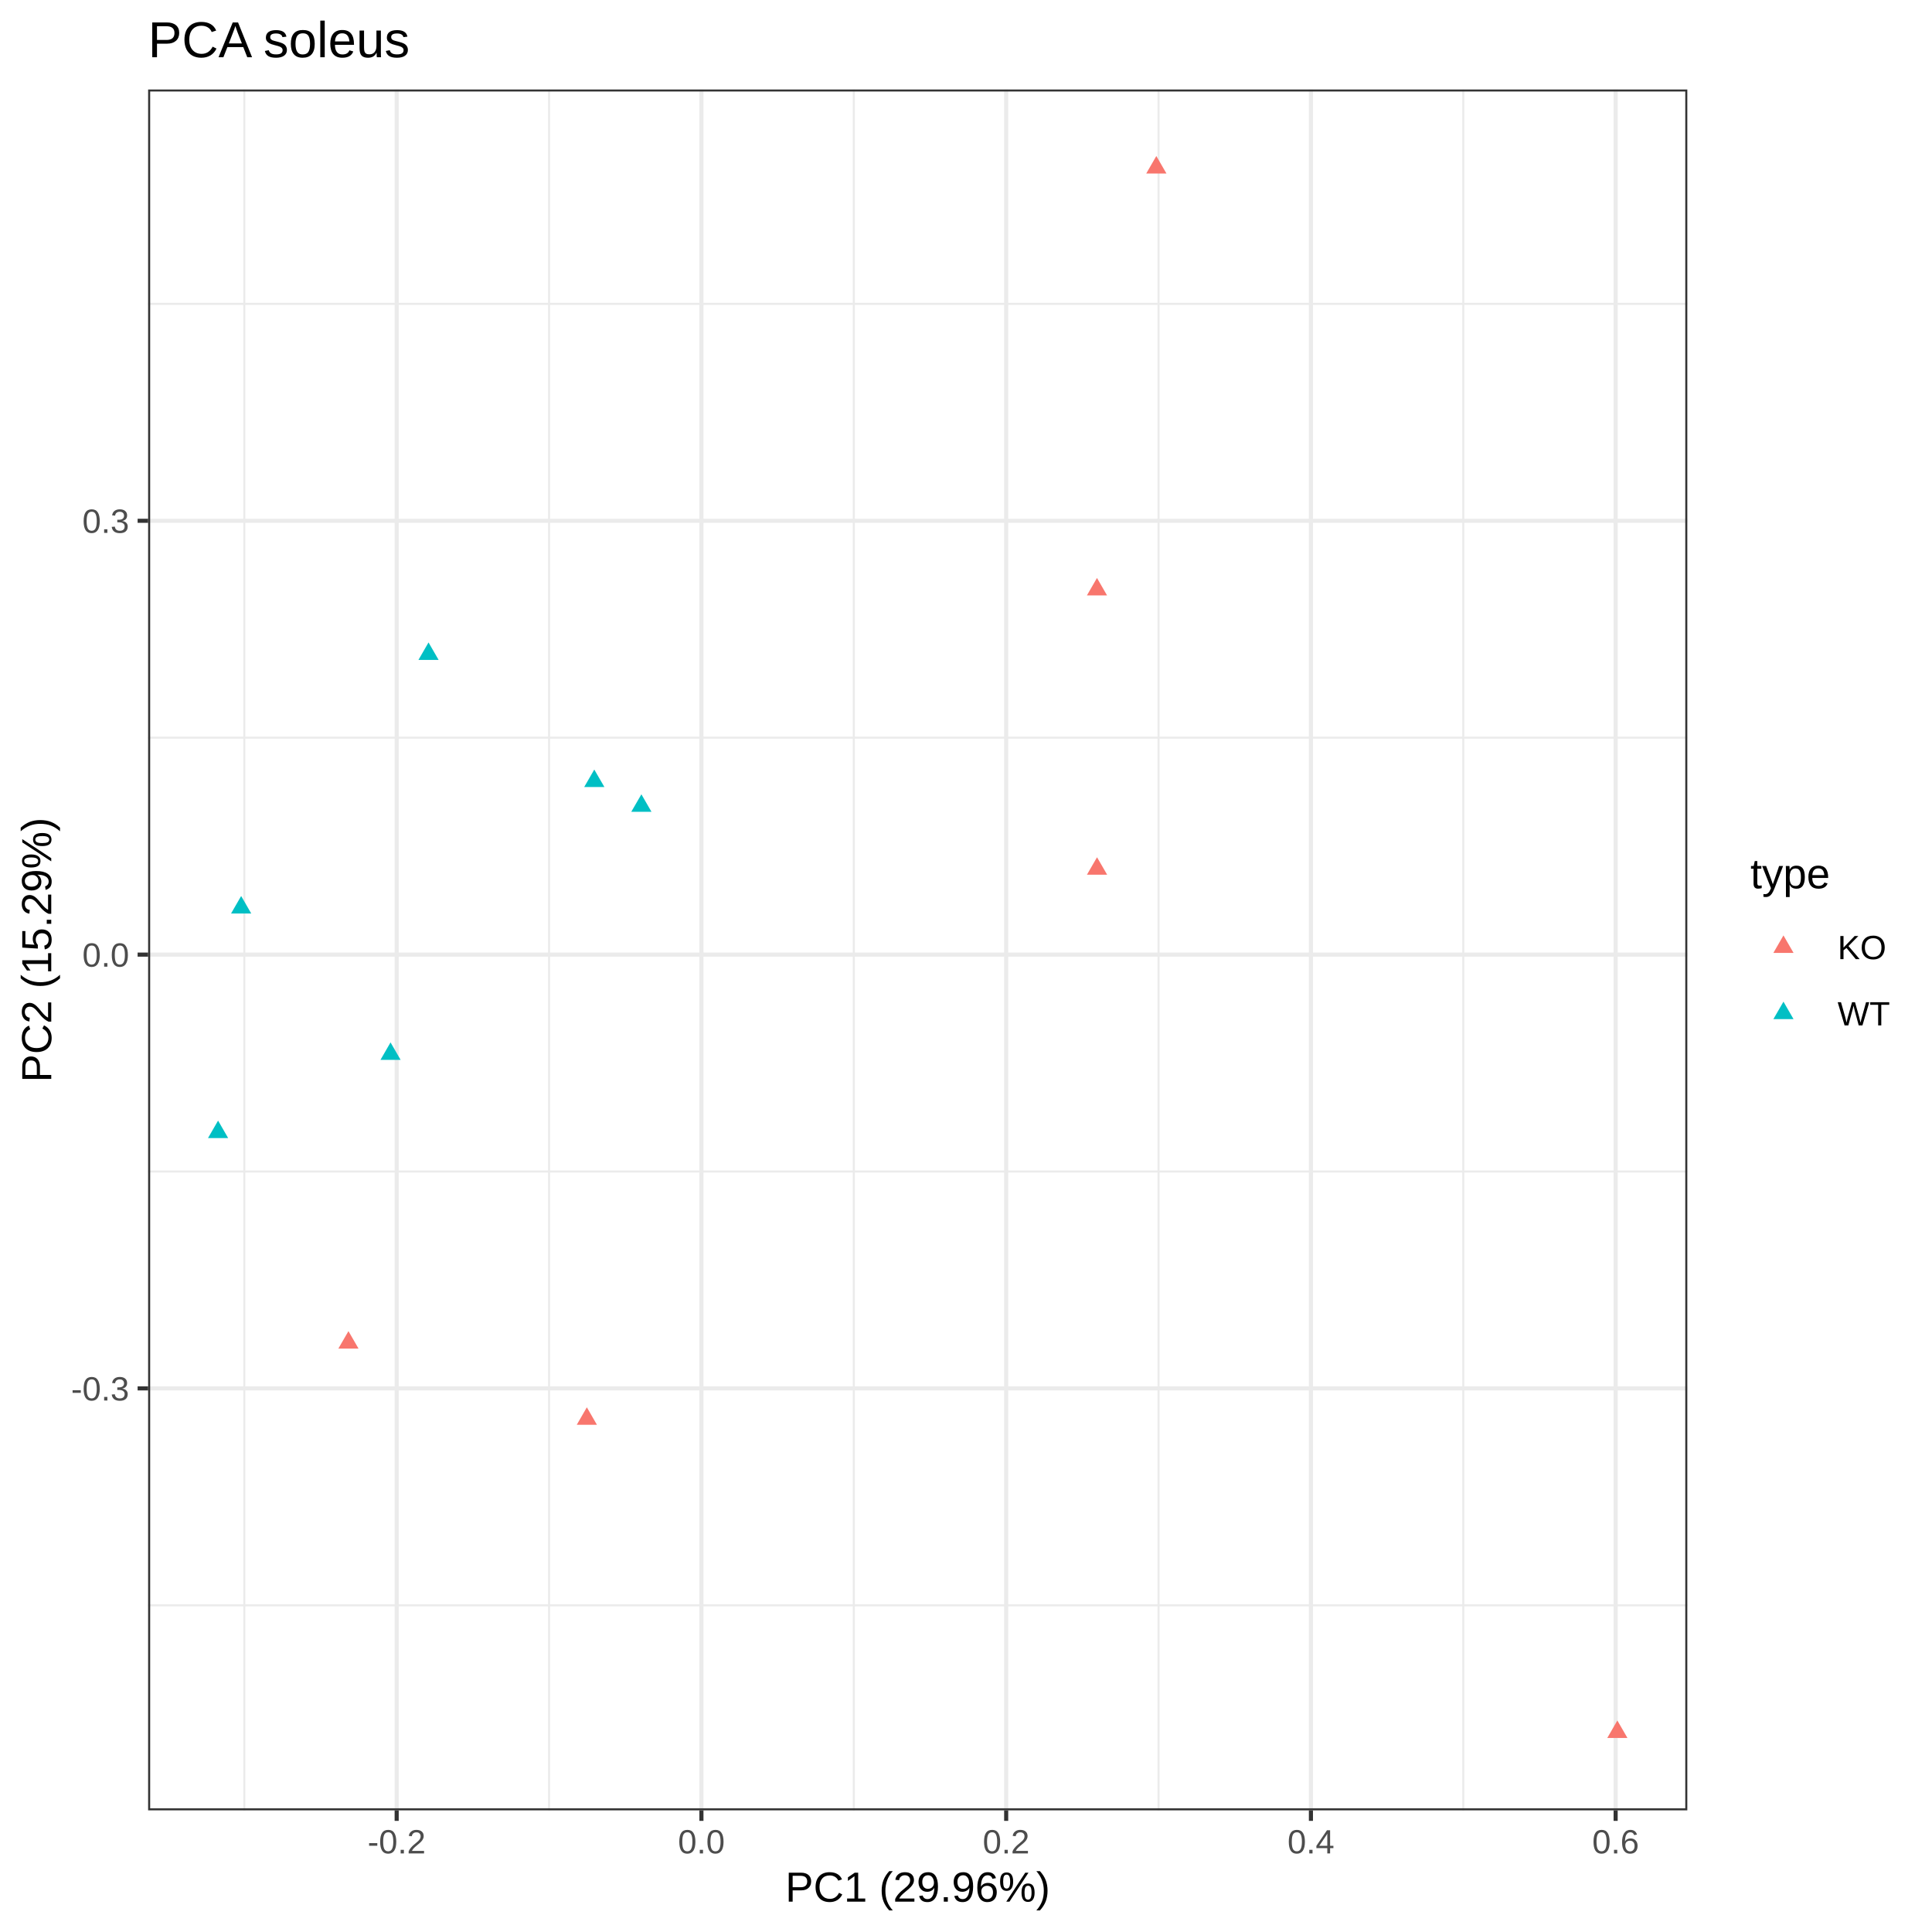
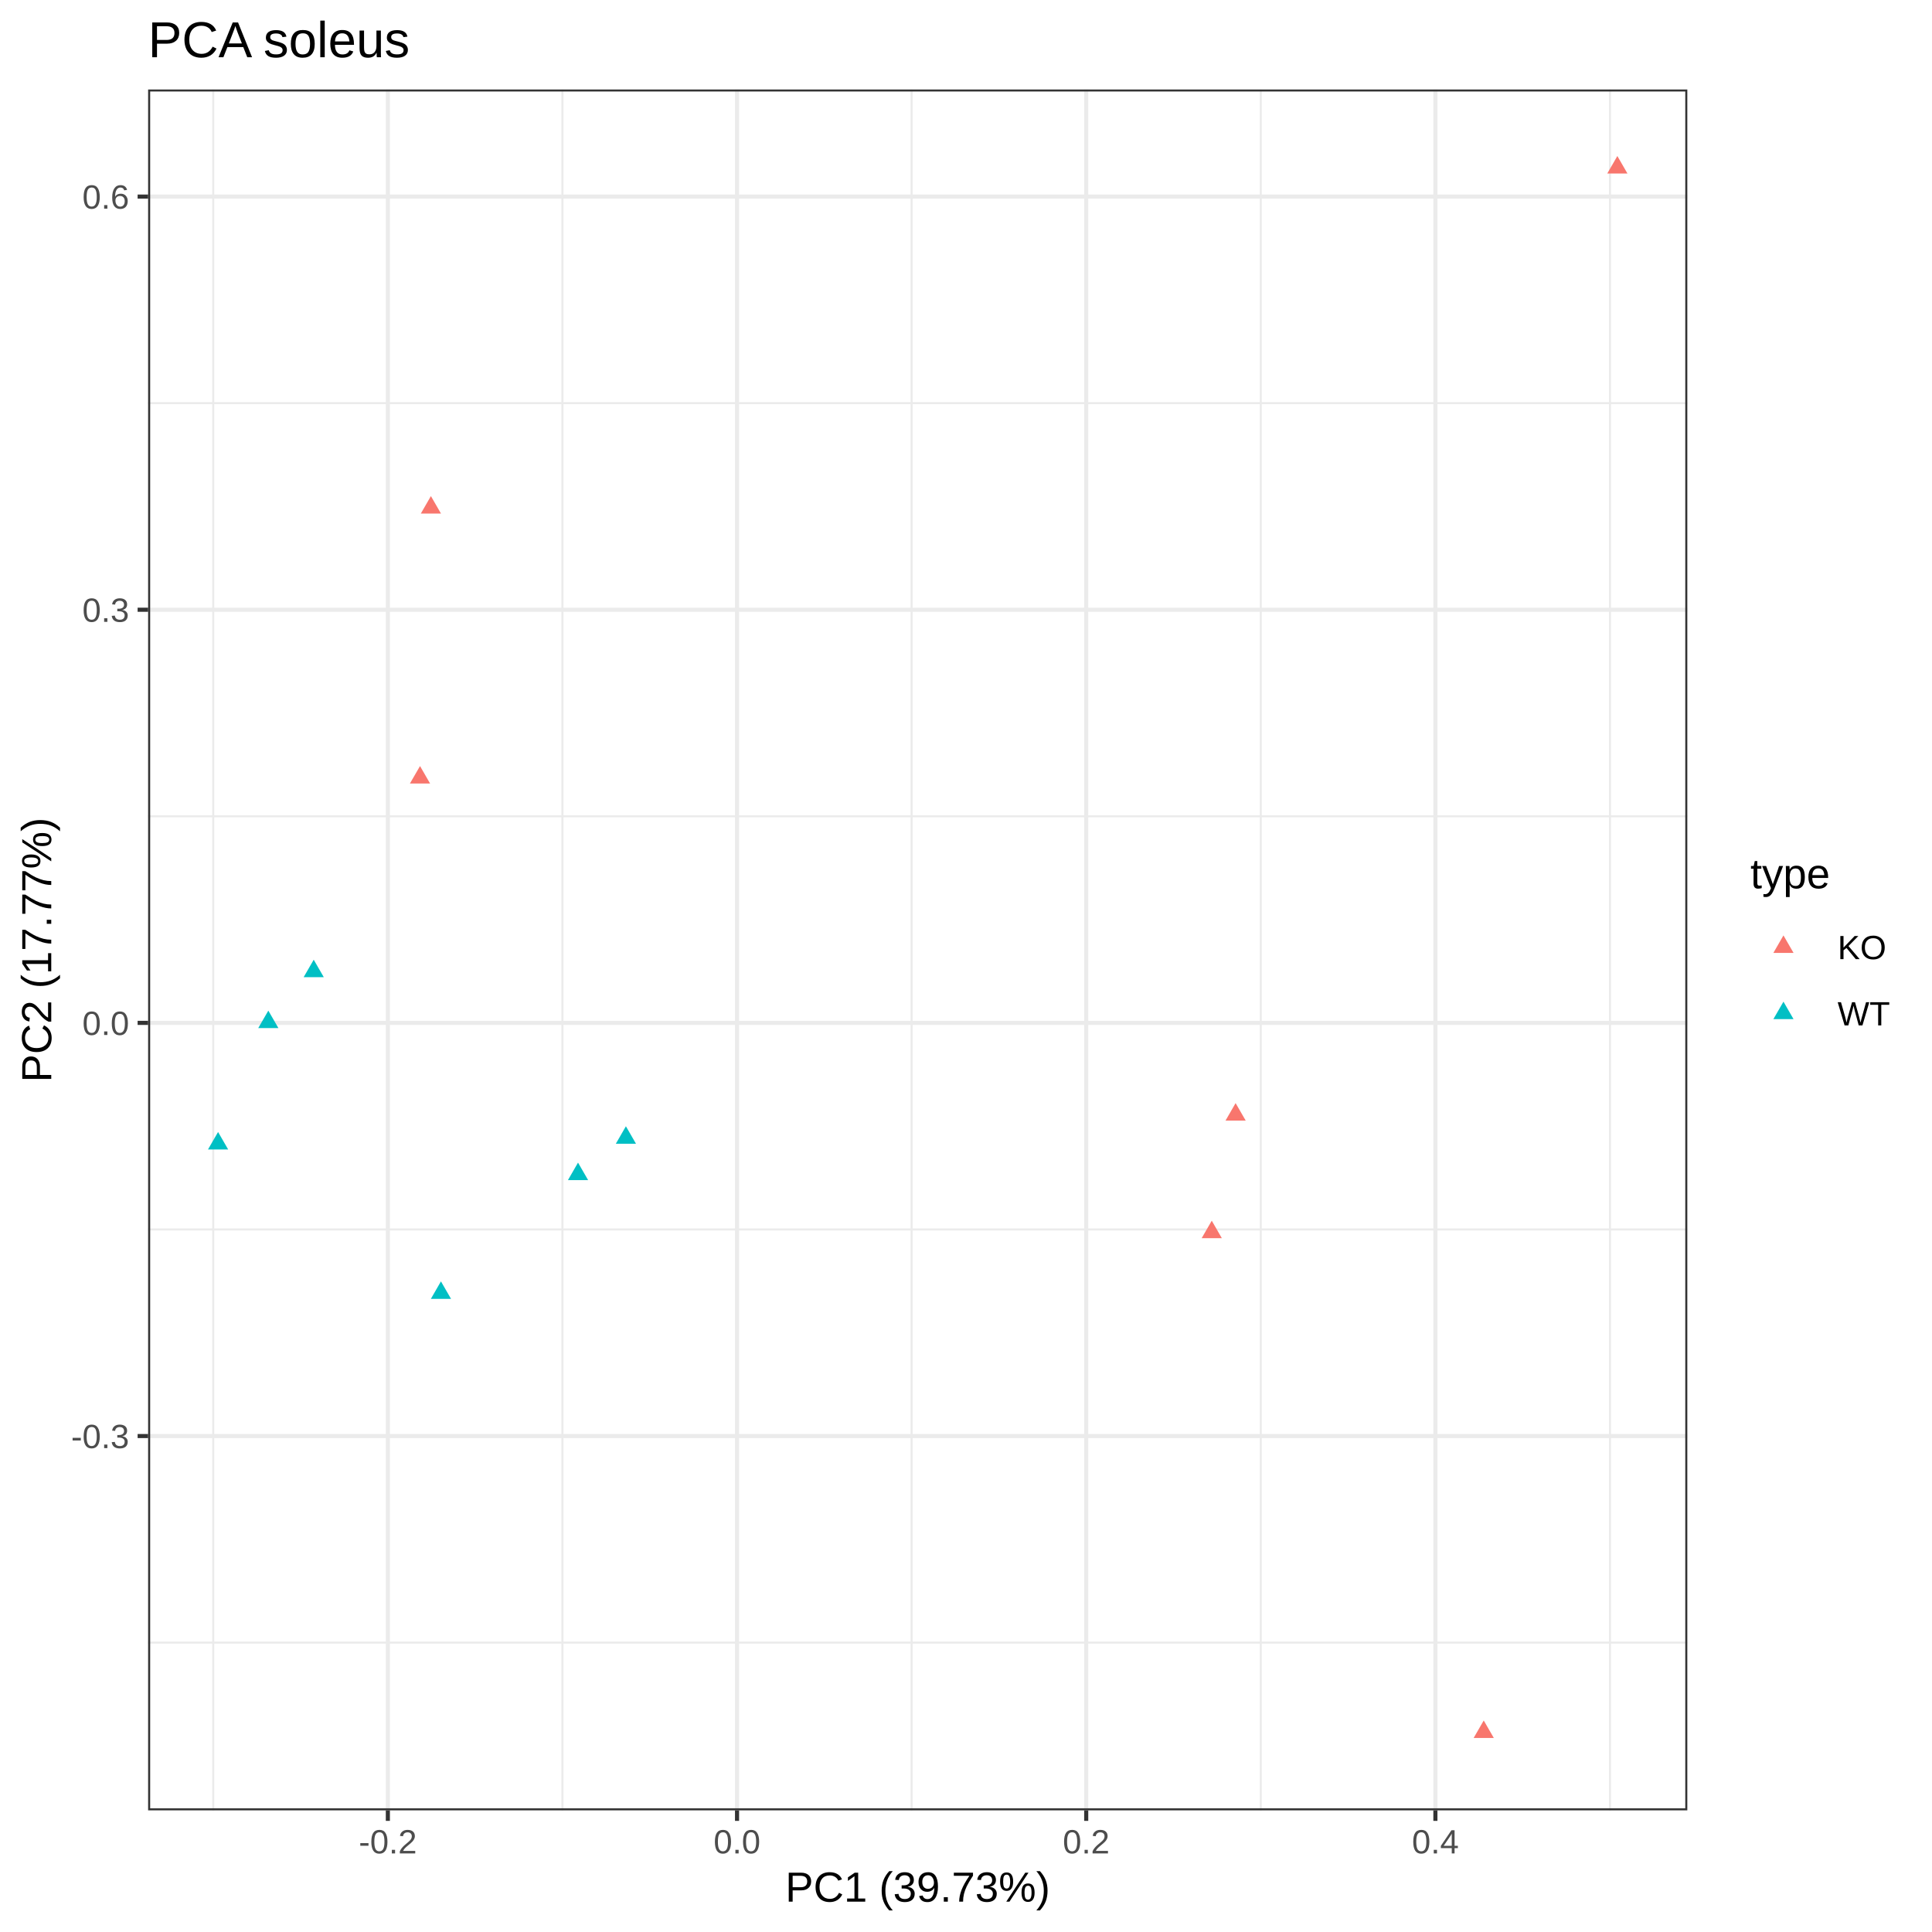
<svg xmlns="http://www.w3.org/2000/svg" class="svglite" width="504.00pt" height="504.00pt" viewBox="0 0 504.00 504.00">
  <defs>
    <style type="text/css">
    .svglite line, .svglite polyline, .svglite polygon, .svglite path, .svglite rect, .svglite circle {
      fill: none;
      stroke: #000000;
      stroke-linecap: round;
      stroke-linejoin: round;
      stroke-miterlimit: 10.00;
    }
    .svglite text {
      white-space: pre;
    }
  </style>
  </defs>
  <rect width="100%" height="100%" style="stroke: none; fill: #FFFFFF;" />
  <defs>
    <clipPath id="cpMC4wMHw1MDQuMDB8MC4wMHw1MDQuMDA=">
      <rect x="0.00" y="0.00" width="504.00" height="504.00" />
    </clipPath>
  </defs>
  <g clip-path="url(#cpMC4wMHw1MDQuMDB8MC4wMHw1MDQuMDA=)">
    <rect x="0.00" y="-0" width="504.00" height="504.00" style="stroke-width: 1.07; stroke: #FFFFFF; fill: #FFFFFF;" />
  </g>
  <defs>
    <clipPath id="cpMzguNjR8NDQwLjE3fDIzLjM0fDQ3Mi4yNw==">
      <rect x="38.64" y="23.34" width="401.53" height="448.93" />
    </clipPath>
  </defs>
  <g clip-path="url(#cpMzguNjR8NDQwLjE3fDIzLjM0fDQ3Mi4yNw==)">
    <rect x="38.64" y="23.34" width="401.53" height="448.93" style="stroke-width: 1.07; stroke: none; fill: #FFFFFF;" />
-     <polyline points="38.64,418.78 440.17,418.78 " style="stroke-width: 0.53; stroke: #EBEBEB; stroke-linecap: butt;" />
-     <polyline points="38.64,305.61 440.17,305.61 " style="stroke-width: 0.53; stroke: #EBEBEB; stroke-linecap: butt;" />
-     <polyline points="38.64,192.44 440.17,192.44 " style="stroke-width: 0.53; stroke: #EBEBEB; stroke-linecap: butt;" />
-     <polyline points="38.64,79.27 440.17,79.27 " style="stroke-width: 0.53; stroke: #EBEBEB; stroke-linecap: butt;" />
-     <polyline points="63.73,472.27 63.73,23.34 " style="stroke-width: 0.53; stroke: #EBEBEB; stroke-linecap: butt;" />
-     <polyline points="143.23,472.27 143.23,23.34 " style="stroke-width: 0.53; stroke: #EBEBEB; stroke-linecap: butt;" />
-     <polyline points="222.73,472.27 222.73,23.34 " style="stroke-width: 0.53; stroke: #EBEBEB; stroke-linecap: butt;" />
-     <polyline points="302.23,472.27 302.23,23.34 " style="stroke-width: 0.53; stroke: #EBEBEB; stroke-linecap: butt;" />
-     <polyline points="381.72,472.27 381.72,23.34 " style="stroke-width: 0.53; stroke: #EBEBEB; stroke-linecap: butt;" />
-     <polyline points="38.64,362.19 440.17,362.19 " style="stroke-width: 1.07; stroke: #EBEBEB; stroke-linecap: butt;" />
-     <polyline points="38.64,249.03 440.17,249.03 " style="stroke-width: 1.07; stroke: #EBEBEB; stroke-linecap: butt;" />
-     <polyline points="38.64,135.86 440.17,135.86 " style="stroke-width: 1.07; stroke: #EBEBEB; stroke-linecap: butt;" />
-     <polyline points="103.48,472.27 103.48,23.34 " style="stroke-width: 1.07; stroke: #EBEBEB; stroke-linecap: butt;" />
-     <polyline points="182.98,472.27 182.98,23.34 " style="stroke-width: 1.07; stroke: #EBEBEB; stroke-linecap: butt;" />
-     <polyline points="262.48,472.27 262.48,23.34 " style="stroke-width: 1.07; stroke: #EBEBEB; stroke-linecap: butt;" />
-     <polyline points="341.98,472.27 341.98,23.34 " style="stroke-width: 1.07; stroke: #EBEBEB; stroke-linecap: butt;" />
-     <polyline points="421.47,472.27 421.47,23.34 " style="stroke-width: 1.07; stroke: #EBEBEB; stroke-linecap: butt;" />
-     <polygon points="62.91,233.74 65.54,238.30 60.28,238.30 " style="stroke-width: 0.71; stroke: none; fill: #00BFC4;" />
-     <polygon points="111.79,167.59 114.42,172.15 109.16,172.15 " style="stroke-width: 0.71; stroke: none; fill: #00BFC4;" />
-     <polygon points="155.03,200.75 157.67,205.31 152.40,205.31 " style="stroke-width: 0.71; stroke: none; fill: #00BFC4;" />
-     <polygon points="101.88,271.93 104.51,276.49 99.25,276.49 " style="stroke-width: 0.71; stroke: none; fill: #00BFC4;" />
-     <polygon points="167.32,207.21 169.95,211.77 164.68,211.77 " style="stroke-width: 0.71; stroke: none; fill: #00BFC4;" />
-     <polygon points="56.89,292.33 59.52,296.89 54.26,296.89 " style="stroke-width: 0.71; stroke: none; fill: #00BFC4;" />
-     <polygon points="301.65,40.70 304.29,45.26 299.02,45.26 " style="stroke-width: 0.71; stroke: none; fill: #F8766D;" />
-     <polygon points="421.92,448.82 424.55,453.38 419.29,453.38 " style="stroke-width: 0.71; stroke: none; fill: #F8766D;" />
-     <polygon points="153.09,367.12 155.72,371.68 150.46,371.68 " style="stroke-width: 0.71; stroke: none; fill: #F8766D;" />
-     <polygon points="286.17,150.77 288.80,155.33 283.54,155.33 " style="stroke-width: 0.71; stroke: none; fill: #F8766D;" />
-     <polygon points="286.18,223.63 288.82,228.18 283.55,228.18 " style="stroke-width: 0.71; stroke: none; fill: #F8766D;" />
-     <polygon points="90.90,347.25 93.53,351.81 88.26,351.81 " style="stroke-width: 0.71; stroke: none; fill: #F8766D;" />
+     <polyline points="38.64,428.51 440.17,428.51 " style="stroke-width: 0.53; stroke: #EBEBEB; stroke-linecap: butt;" />
+     <polyline points="38.64,320.73 440.17,320.73 " style="stroke-width: 0.53; stroke: #EBEBEB; stroke-linecap: butt;" />
+     <polyline points="38.64,212.95 440.17,212.95 " style="stroke-width: 0.53; stroke: #EBEBEB; stroke-linecap: butt;" />
+     <polyline points="38.64,105.17 440.17,105.17 " style="stroke-width: 0.53; stroke: #EBEBEB; stroke-linecap: butt;" />
+     <polyline points="55.63,472.27 55.63,23.34 " style="stroke-width: 0.53; stroke: #EBEBEB; stroke-linecap: butt;" />
+     <polyline points="146.72,472.27 146.72,23.34 " style="stroke-width: 0.53; stroke: #EBEBEB; stroke-linecap: butt;" />
+     <polyline points="237.81,472.27 237.81,23.34 " style="stroke-width: 0.53; stroke: #EBEBEB; stroke-linecap: butt;" />
+     <polyline points="328.90,472.27 328.90,23.34 " style="stroke-width: 0.53; stroke: #EBEBEB; stroke-linecap: butt;" />
+     <polyline points="420.00,472.27 420.00,23.34 " style="stroke-width: 0.53; stroke: #EBEBEB; stroke-linecap: butt;" />
+     <polyline points="38.64,374.62 440.17,374.62 " style="stroke-width: 1.07; stroke: #EBEBEB; stroke-linecap: butt;" />
+     <polyline points="38.64,266.84 440.17,266.84 " style="stroke-width: 1.07; stroke: #EBEBEB; stroke-linecap: butt;" />
+     <polyline points="38.64,159.06 440.17,159.06 " style="stroke-width: 1.07; stroke: #EBEBEB; stroke-linecap: butt;" />
+     <polyline points="38.64,51.28 440.17,51.28 " style="stroke-width: 1.07; stroke: #EBEBEB; stroke-linecap: butt;" />
+     <polyline points="101.18,472.27 101.18,23.34 " style="stroke-width: 1.07; stroke: #EBEBEB; stroke-linecap: butt;" />
+     <polyline points="192.27,472.27 192.27,23.34 " style="stroke-width: 1.07; stroke: #EBEBEB; stroke-linecap: butt;" />
+     <polyline points="283.36,472.27 283.36,23.34 " style="stroke-width: 1.07; stroke: #EBEBEB; stroke-linecap: butt;" />
+     <polyline points="374.45,472.27 374.45,23.34 " style="stroke-width: 1.07; stroke: #EBEBEB; stroke-linecap: butt;" />
+     <polygon points="56.89,295.30 59.52,299.86 54.26,299.86 " style="stroke-width: 0.71; stroke: none; fill: #00BFC4;" />
+     <polygon points="115.03,334.27 117.66,338.83 112.40,338.83 " style="stroke-width: 0.71; stroke: none; fill: #00BFC4;" />
+     <polygon points="150.79,303.29 153.42,307.85 148.16,307.85 " style="stroke-width: 0.71; stroke: none; fill: #00BFC4;" />
+     <polygon points="81.84,250.36 84.47,254.92 79.21,254.92 " style="stroke-width: 0.71; stroke: none; fill: #00BFC4;" />
+     <polygon points="163.28,293.81 165.91,298.37 160.65,298.37 " style="stroke-width: 0.71; stroke: none; fill: #00BFC4;" />
+     <polygon points="70.00,263.64 72.63,268.20 67.36,268.20 " style="stroke-width: 0.71; stroke: none; fill: #00BFC4;" />
+     <polygon points="387.06,448.82 389.69,453.38 384.43,453.38 " style="stroke-width: 0.71; stroke: none; fill: #F8766D;" />
+     <polygon points="421.92,40.70 424.55,45.26 419.29,45.26 " style="stroke-width: 0.71; stroke: none; fill: #F8766D;" />
+     <polygon points="112.41,129.41 115.04,133.97 109.78,133.97 " style="stroke-width: 0.71; stroke: none; fill: #F8766D;" />
+     <polygon points="316.11,318.44 318.74,323.00 313.48,323.00 " style="stroke-width: 0.71; stroke: none; fill: #F8766D;" />
+     <polygon points="322.33,287.77 324.97,292.33 319.70,292.33 " style="stroke-width: 0.71; stroke: none; fill: #F8766D;" />
+     <polygon points="109.57,199.84 112.20,204.40 106.93,204.40 " style="stroke-width: 0.71; stroke: none; fill: #F8766D;" />
    <rect x="38.64" y="23.34" width="401.53" height="448.93" style="stroke-width: 1.07; stroke: #333333;" />
  </g>
  <g clip-path="url(#cpMC4wMHw1MDQuMDB8MC4wMHw1MDQuMDA=)">
-     <text x="33.71" y="365.35" text-anchor="end" style="font-size: 8.80px;fill: #4D4D4D; font-family: &quot;Arial&quot;;" textLength="15.16px" lengthAdjust="spacingAndGlyphs">-0.3</text>
-     <text x="33.71" y="252.18" text-anchor="end" style="font-size: 8.80px;fill: #4D4D4D; font-family: &quot;Arial&quot;;" textLength="12.23px" lengthAdjust="spacingAndGlyphs">0.0</text>
-     <text x="33.71" y="139.01" text-anchor="end" style="font-size: 8.80px;fill: #4D4D4D; font-family: &quot;Arial&quot;;" textLength="12.23px" lengthAdjust="spacingAndGlyphs">0.3</text>
-     <polyline points="35.90,362.19 38.64,362.19 " style="stroke-width: 1.07; stroke: #333333; stroke-linecap: butt;" />
-     <polyline points="35.90,249.03 38.64,249.03 " style="stroke-width: 1.07; stroke: #333333; stroke-linecap: butt;" />
-     <polyline points="35.90,135.86 38.64,135.86 " style="stroke-width: 1.07; stroke: #333333; stroke-linecap: butt;" />
-     <polyline points="103.48,475.01 103.48,472.27 " style="stroke-width: 1.07; stroke: #333333; stroke-linecap: butt;" />
-     <polyline points="182.98,475.01 182.98,472.27 " style="stroke-width: 1.07; stroke: #333333; stroke-linecap: butt;" />
-     <polyline points="262.48,475.01 262.48,472.27 " style="stroke-width: 1.07; stroke: #333333; stroke-linecap: butt;" />
-     <polyline points="341.98,475.01 341.98,472.27 " style="stroke-width: 1.07; stroke: #333333; stroke-linecap: butt;" />
-     <polyline points="421.47,475.01 421.47,472.27 " style="stroke-width: 1.07; stroke: #333333; stroke-linecap: butt;" />
-     <text x="103.48" y="483.50" text-anchor="middle" style="font-size: 8.80px;fill: #4D4D4D; font-family: &quot;Arial&quot;;" textLength="15.16px" lengthAdjust="spacingAndGlyphs">-0.2</text>
-     <text x="182.98" y="483.50" text-anchor="middle" style="font-size: 8.80px;fill: #4D4D4D; font-family: &quot;Arial&quot;;" textLength="12.23px" lengthAdjust="spacingAndGlyphs">0.0</text>
-     <text x="262.48" y="483.50" text-anchor="middle" style="font-size: 8.80px;fill: #4D4D4D; font-family: &quot;Arial&quot;;" textLength="12.23px" lengthAdjust="spacingAndGlyphs">0.2</text>
-     <text x="341.98" y="483.50" text-anchor="middle" style="font-size: 8.80px;fill: #4D4D4D; font-family: &quot;Arial&quot;;" textLength="12.23px" lengthAdjust="spacingAndGlyphs">0.4</text>
-     <text x="421.47" y="483.50" text-anchor="middle" style="font-size: 8.80px;fill: #4D4D4D; font-family: &quot;Arial&quot;;" textLength="12.23px" lengthAdjust="spacingAndGlyphs">0.6</text>
-     <text x="239.40" y="496.09" text-anchor="middle" style="font-size: 11.00px; font-family: &quot;Arial&quot;;" textLength="69.09px" lengthAdjust="spacingAndGlyphs">PC1 (29.96%)</text>
-     <text transform="translate(13.37,247.80) rotate(-90)" text-anchor="middle" style="font-size: 11.00px; font-family: &quot;Arial&quot;;" textLength="69.09px" lengthAdjust="spacingAndGlyphs">PC2 (15.29%)</text>
+     <text x="33.71" y="377.78" text-anchor="end" style="font-size: 8.80px;fill: #4D4D4D; font-family: &quot;Arial&quot;;" textLength="15.16px" lengthAdjust="spacingAndGlyphs">-0.3</text>
+     <text x="33.71" y="270.00" text-anchor="end" style="font-size: 8.80px;fill: #4D4D4D; font-family: &quot;Arial&quot;;" textLength="12.23px" lengthAdjust="spacingAndGlyphs">0.0</text>
+     <text x="33.71" y="162.22" text-anchor="end" style="font-size: 8.80px;fill: #4D4D4D; font-family: &quot;Arial&quot;;" textLength="12.23px" lengthAdjust="spacingAndGlyphs">0.3</text>
+     <text x="33.71" y="54.44" text-anchor="end" style="font-size: 8.80px;fill: #4D4D4D; font-family: &quot;Arial&quot;;" textLength="12.23px" lengthAdjust="spacingAndGlyphs">0.6</text>
+     <polyline points="35.90,374.62 38.64,374.62 " style="stroke-width: 1.07; stroke: #333333; stroke-linecap: butt;" />
+     <polyline points="35.90,266.84 38.64,266.84 " style="stroke-width: 1.07; stroke: #333333; stroke-linecap: butt;" />
+     <polyline points="35.90,159.06 38.64,159.06 " style="stroke-width: 1.07; stroke: #333333; stroke-linecap: butt;" />
+     <polyline points="35.90,51.28 38.64,51.28 " style="stroke-width: 1.07; stroke: #333333; stroke-linecap: butt;" />
+     <polyline points="101.18,475.01 101.18,472.27 " style="stroke-width: 1.07; stroke: #333333; stroke-linecap: butt;" />
+     <polyline points="192.27,475.01 192.27,472.27 " style="stroke-width: 1.07; stroke: #333333; stroke-linecap: butt;" />
+     <polyline points="283.36,475.01 283.36,472.27 " style="stroke-width: 1.07; stroke: #333333; stroke-linecap: butt;" />
+     <polyline points="374.45,475.01 374.45,472.27 " style="stroke-width: 1.07; stroke: #333333; stroke-linecap: butt;" />
+     <text x="101.18" y="483.50" text-anchor="middle" style="font-size: 8.80px;fill: #4D4D4D; font-family: &quot;Arial&quot;;" textLength="15.16px" lengthAdjust="spacingAndGlyphs">-0.2</text>
+     <text x="192.27" y="483.50" text-anchor="middle" style="font-size: 8.80px;fill: #4D4D4D; font-family: &quot;Arial&quot;;" textLength="12.23px" lengthAdjust="spacingAndGlyphs">0.0</text>
+     <text x="283.36" y="483.50" text-anchor="middle" style="font-size: 8.80px;fill: #4D4D4D; font-family: &quot;Arial&quot;;" textLength="12.23px" lengthAdjust="spacingAndGlyphs">0.2</text>
+     <text x="374.45" y="483.50" text-anchor="middle" style="font-size: 8.80px;fill: #4D4D4D; font-family: &quot;Arial&quot;;" textLength="12.23px" lengthAdjust="spacingAndGlyphs">0.4</text>
+     <text x="239.40" y="496.09" text-anchor="middle" style="font-size: 11.00px; font-family: &quot;Arial&quot;;" textLength="69.09px" lengthAdjust="spacingAndGlyphs">PC1 (39.73%)</text>
+     <text transform="translate(13.37,247.80) rotate(-90)" text-anchor="middle" style="font-size: 11.00px; font-family: &quot;Arial&quot;;" textLength="69.09px" lengthAdjust="spacingAndGlyphs">PC2 (17.77%)</text>
    <rect x="451.13" y="217.14" width="47.39" height="61.32" style="stroke-width: 1.07; stroke: none; fill: #FFFFFF;" />
    <text x="456.61" y="231.73" style="font-size: 11.00px; font-family: &quot;Arial&quot;;" textLength="20.79px" lengthAdjust="spacingAndGlyphs">type</text>
    <rect x="456.61" y="238.42" width="17.28" height="17.28" style="stroke-width: 1.07; stroke: none; fill: #FFFFFF;" />
    <polygon points="465.25,244.02 467.88,248.58 462.62,248.58 " style="stroke-width: 0.71; stroke: none; fill: #F8766D;" />
    <rect x="456.61" y="255.70" width="17.28" height="17.28" style="stroke-width: 1.07; stroke: none; fill: #FFFFFF;" />
    <polygon points="465.25,261.30 467.88,265.86 462.62,265.86 " style="stroke-width: 0.71; stroke: none; fill: #00BFC4;" />
    <text x="479.37" y="250.22" style="font-size: 8.80px; font-family: &quot;Arial&quot;;" textLength="12.71px" lengthAdjust="spacingAndGlyphs">KO</text>
    <text x="479.37" y="267.50" style="font-size: 8.80px; font-family: &quot;Arial&quot;;" textLength="13.67px" lengthAdjust="spacingAndGlyphs">WT</text>
    <text x="38.64" y="14.94" style="font-size: 13.20px; font-family: &quot;Arial&quot;;" textLength="68.92px" lengthAdjust="spacingAndGlyphs">PCA soleus</text>
  </g>
</svg>
